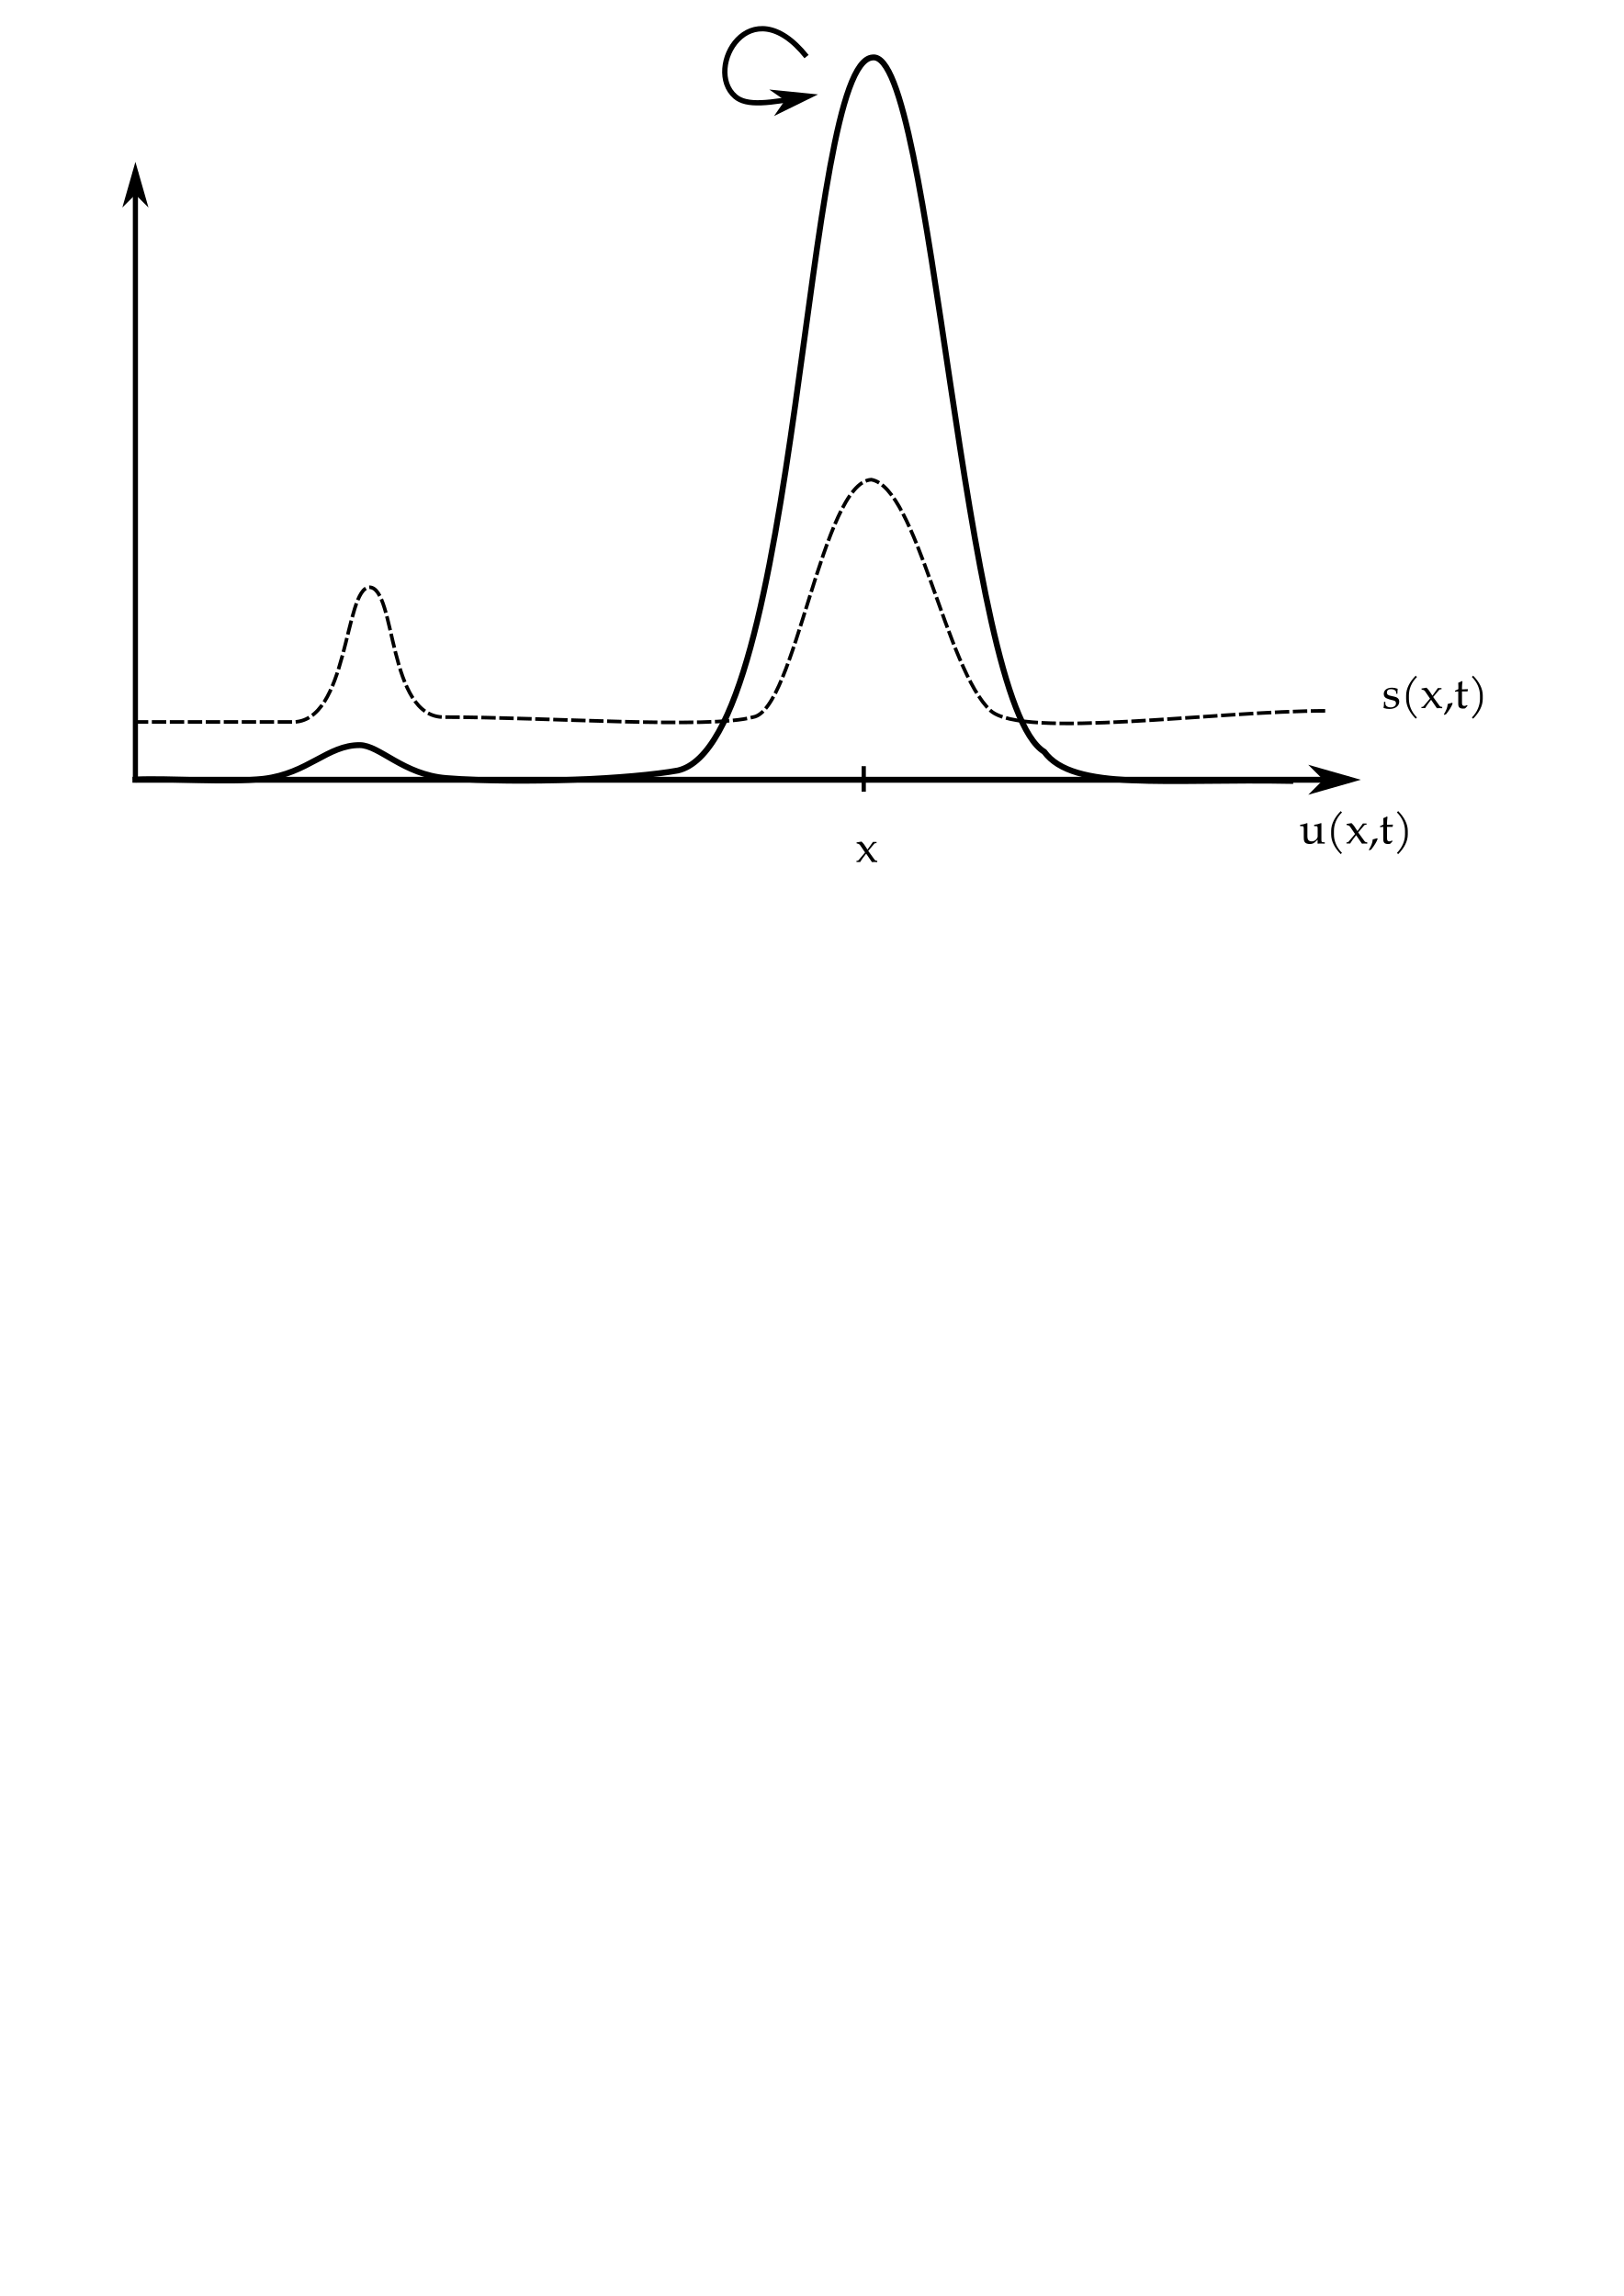
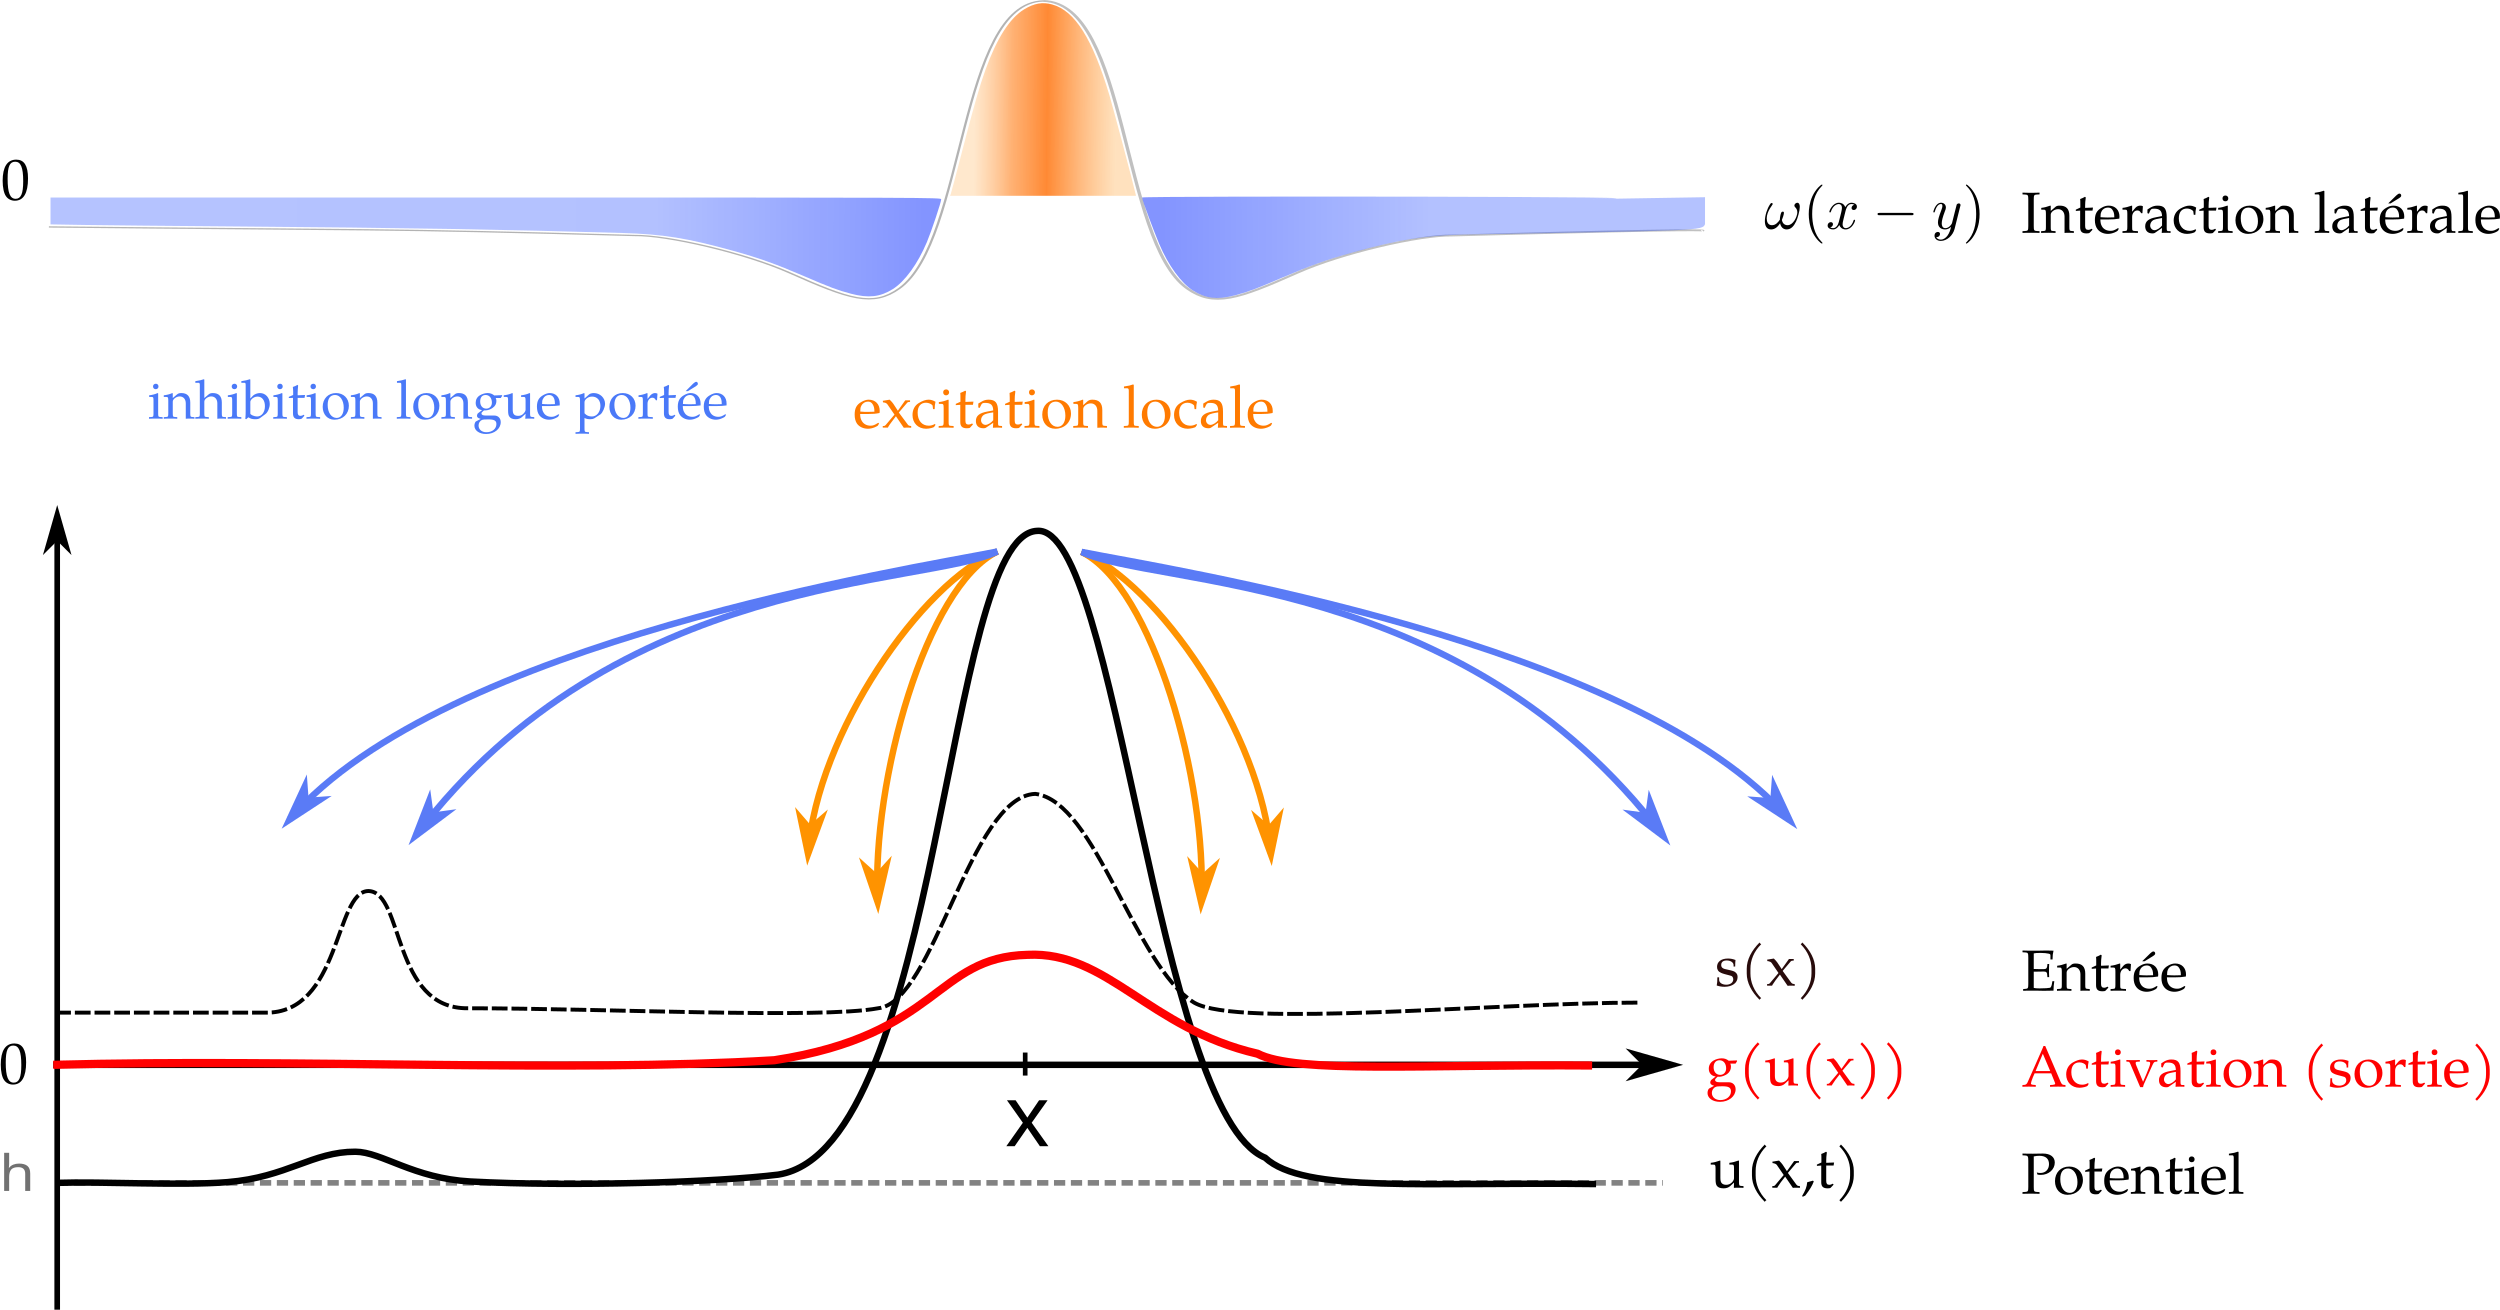
- <svg xmlns="http://www.w3.org/2000/svg" width="210mm" height="297mm" viewBox="0 0 210 297" version="1.1" id="svg5">
+ <svg xmlns="http://www.w3.org/2000/svg" xmlns:xlink="http://www.w3.org/1999/xlink" width="243.277mm" height="127.447mm" viewBox="0 0 243.277 127.447" version="1.1" id="svg5">
  <defs id="defs2">
-     <marker style="overflow:visible" id="Arrow1Mstart" refX="0.0" refY="0.0" orient="auto">
-       <path transform="scale(0.4) translate(10,0)" style="fill-rule:evenodd;fill:context-stroke;stroke:context-stroke;stroke-width:1.0pt" d="M 0.0,0.0 L 5.0,-5.0 L -12.5,0.0 L 5.0,5.0 L 0.0,0.0 z " id="path11265" />
+     <linearGradient id="linearGradient31333">
+       <stop style="stop-color:#0023ff;stop-opacity:1" offset="0" id="stop32589" />
+       <stop style="stop-color:#002eff;stop-opacity:0.612" offset="0.31" id="stop33298" />
+       <stop style="stop-color:#0030ff;stop-opacity:0.595" offset="1" id="stop32591" />
+     </linearGradient>
+     <linearGradient id="linearGradient30358">
+       <stop style="stop-color:#ffd7a8;stop-opacity:0.572" offset="0" id="stop30354" />
+       <stop style="stop-color:#ff9846;stop-opacity:0.753" offset="0.267" id="stop31240" />
+       <stop style="stop-color:#ff6b00;stop-opacity:0.795" offset="0.513" id="stop30703" />
+       <stop style="stop-color:#ff7400;stop-opacity:0.516" offset="0.736" id="stop31174" />
+       <stop style="stop-color:#ffa02f;stop-opacity:0.308" offset="1" id="stop30356" />
+     </linearGradient>
+     <marker style="overflow:visible" id="marker6560" refX="0" refY="0" orient="auto">
+       <path transform="matrix(-0.4,0,0,-0.4,-4,0)" style="fill:context-stroke;fill-rule:evenodd;stroke:context-stroke;stroke-width:1pt" d="M 0,0 5,-5 -12.5,0 5,5 Z" id="path6308" />
    </marker>
-     <marker style="overflow:visible;" id="Arrow1Mend" refX="0.0" refY="0.0" orient="auto">
-       <path transform="scale(0.4) rotate(180) translate(10,0)" style="fill-rule:evenodd;fill:context-stroke;stroke:context-stroke;stroke-width:1.0pt;" d="M 0.0,0.0 L 5.0,-5.0 L -12.5,0.0 L 5.0,5.0 L 0.0,0.0 z " id="path11268" />
+     <marker style="overflow:visible" id="Arrow1Mstart" refX="0" refY="0" orient="auto">
+       <path transform="matrix(0.4,0,0,0.4,4,0)" style="fill:context-stroke;fill-rule:evenodd;stroke:context-stroke;stroke-width:1pt" d="M 0,0 5,-5 -12.5,0 5,5 Z" id="path11265" />
    </marker>
+     <marker style="overflow:visible" id="Arrow1Mend" refX="0" refY="0" orient="auto">
+       <path transform="matrix(-0.4,0,0,-0.4,-4,0)" style="fill:context-stroke;fill-rule:evenodd;stroke:context-stroke;stroke-width:1pt" d="M 0,0 5,-5 -12.5,0 5,5 Z" id="path11268" />
+     </marker>
+     <marker style="overflow:visible" id="marker6560-0" refX="0" refY="0" orient="auto">
+       <path transform="matrix(-0.4,0,0,-0.4,-4,0)" style="fill:context-stroke;fill-rule:evenodd;stroke:context-stroke;stroke-width:1pt" d="M 0,0 5,-5 -12.5,0 5,5 Z" id="path6308-4" />
+     </marker>
+     <marker style="overflow:visible" id="marker6560-9" refX="0" refY="0" orient="auto">
+       <path transform="matrix(-0.4,0,0,-0.4,-4,0)" style="fill:context-stroke;fill-rule:evenodd;stroke:context-stroke;stroke-width:1pt" d="M 0,0 5,-5 -12.5,0 5,5 Z" id="path6308-6" />
+     </marker>
+     <marker style="overflow:visible" id="marker6560-0-1" refX="0" refY="0" orient="auto">
+       <path transform="matrix(-0.4,0,0,-0.4,-4,0)" style="fill:context-stroke;fill-rule:evenodd;stroke:context-stroke;stroke-width:1pt" d="M 0,0 5,-5 -12.5,0 5,5 Z" id="path6308-4-0" />
+     </marker>
+     <marker style="overflow:visible" id="marker6560-2" refX="0" refY="0" orient="auto">
+       <path transform="matrix(-0.4,0,0,-0.4,-4,0)" style="fill:context-stroke;fill-rule:evenodd;stroke:context-stroke;stroke-width:1pt" d="M 0,0 5,-5 -12.5,0 5,5 Z" id="path6308-0" />
+     </marker>
+     <marker style="overflow:visible" id="marker6560-0-5" refX="0" refY="0" orient="auto">
+       <path transform="matrix(-0.4,0,0,-0.4,-4,0)" style="fill:context-stroke;fill-rule:evenodd;stroke:context-stroke;stroke-width:1pt" d="M 0,0 5,-5 -12.5,0 5,5 Z" id="path6308-4-5" />
+     </marker>
+     <marker style="overflow:visible" id="marker6560-0-5-0" refX="0" refY="0" orient="auto">
+       <path transform="matrix(-0.4,0,0,-0.4,-4,0)" style="fill:context-stroke;fill-rule:evenodd;stroke:context-stroke;stroke-width:1pt" d="M 0,0 5,-5 -12.5,0 5,5 Z" id="path6308-4-5-2" />
+     </marker>
+     <marker style="overflow:visible" id="marker6560-2-8" refX="0" refY="0" orient="auto">
+       <path transform="matrix(-0.4,0,0,-0.4,-4,0)" style="fill:context-stroke;fill-rule:evenodd;stroke:context-stroke;stroke-width:1pt" d="M 0,0 5,-5 -12.5,0 5,5 Z" id="path6308-0-3" />
+     </marker>
+     <linearGradient xlink:href="#linearGradient30358" id="linearGradient30421" x1="363.477" y1="398.912" x2="415.823" y2="399.161" gradientUnits="userSpaceOnUse" />
+     <linearGradient xlink:href="#linearGradient31333" id="linearGradient32587" x1="97.747" y1="85.598" x2="12.447" y2="85.516" gradientUnits="userSpaceOnUse" gradientTransform="translate(1.805939,53.70568)" />
+     <linearGradient xlink:href="#linearGradient31333" id="linearGradient34649" gradientUnits="userSpaceOnUse" gradientTransform="matrix(-1,0,0,1,220.1735,53.98399)" x1="97.747" y1="85.598" x2="12.447" y2="85.516" />
+     <g id="g4853">
+       <symbol overflow="visible" id="symbol4958">
+         <path style="stroke:none" d="" id="path3514" />
+       </symbol>
+       <symbol overflow="visible" id="symbol4017">
+         <path style="stroke:none" d="m 6.031,-3.703 c 0,-0.453 -0.172,-0.703 -0.406,-0.703 -0.25,0 -0.516,0.234 -0.516,0.469 0,0.094 0.047,0.203 0.141,0.297 0.172,0.156 0.359,0.422 0.359,0.844 0,0.391 -0.203,0.969 -0.5,1.422 C 4.812,-0.953 4.438,-0.609 3.969,-0.609 3.406,-0.609 3.094,-0.969 3,-1.5 c 0.109,-0.266 0.344,-0.906 0.344,-1.188 0,-0.109 -0.047,-0.219 -0.188,-0.219 -0.078,0 -0.188,0.031 -0.266,0.172 C 2.781,-2.531 2.656,-1.891 2.656,-1.531 2.328,-1.062 1.938,-0.609 1.312,-0.609 c -0.672,0 -0.875,-0.594 -0.875,-1.141 0,-1.25 1.016,-2.297 1.016,-2.422 0,-0.109 -0.078,-0.188 -0.188,-0.188 -0.125,0 -0.203,0.125 -0.266,0.219 -0.5,0.734 -0.875,1.922 -0.875,2.828 0,0.688 0.219,1.422 1.047,1.422 0.703,0 1.172,-0.5 1.531,-1.047 0.094,0.578 0.484,1.047 1.094,1.047 0.781,0 1.25,-0.609 1.609,-1.359 0.25,-0.484 0.625,-1.844 0.625,-2.453 z m 0,0" id="path6436" />
+       </symbol>
+       <symbol overflow="visible" id="symbol3326">
+         <path style="stroke:none" d="M 3.328,-3.016 C 3.391,-3.266 3.625,-4.188 4.312,-4.188 c 0.047,0 0.297,0 0.5,0.125 C 4.531,-4 4.344,-3.766 4.344,-3.516 c 0,0.156 0.109,0.344 0.375,0.344 0.219,0 0.531,-0.172 0.531,-0.578 0,-0.516 -0.578,-0.656 -0.922,-0.656 -0.578,0 -0.922,0.531 -1.047,0.75 -0.25,-0.656 -0.781,-0.75 -1.078,-0.75 -1.031,0 -1.609,1.281 -1.609,1.531 0,0.109 0.109,0.109 0.125,0.109 0.078,0 0.109,-0.031 0.125,-0.109 0.344,-1.062 1,-1.312 1.344,-1.312 0.188,0 0.531,0.094 0.531,0.672 0,0.312 -0.172,0.969 -0.531,2.375 -0.156,0.609 -0.516,1.031 -0.953,1.031 -0.062,0 -0.281,0 -0.5,-0.125 0.25,-0.062 0.469,-0.266 0.469,-0.547 0,-0.266 -0.219,-0.344 -0.359,-0.344 -0.312,0 -0.547,0.25 -0.547,0.578 0,0.453 0.484,0.656 0.922,0.656 0.672,0 1.031,-0.703 1.047,-0.75 0.125,0.359 0.484,0.75 1.078,0.75 1.031,0 1.594,-1.281 1.594,-1.531 0,-0.109 -0.078,-0.109 -0.109,-0.109 -0.094,0 -0.109,0.047 -0.141,0.109 -0.328,1.078 -1,1.312 -1.312,1.312 -0.391,0 -0.547,-0.312 -0.547,-0.656 0,-0.219 0.047,-0.438 0.156,-0.875 z m 0,0" id="path9357" />
+       </symbol>
+       <symbol overflow="visible" id="symbol2272">
+         <path style="stroke:none" d="m 4.844,-3.797 c 0.047,-0.141 0.047,-0.156 0.047,-0.234 0,-0.172 -0.141,-0.266 -0.297,-0.266 -0.094,0 -0.25,0.062 -0.344,0.203 -0.016,0.062 -0.109,0.359 -0.141,0.547 -0.078,0.25 -0.141,0.531 -0.203,0.797 l -0.453,1.797 c -0.031,0.141 -0.469,0.844 -1.125,0.844 -0.5,0 -0.609,-0.438 -0.609,-0.812 C 1.719,-1.375 1.891,-2 2.219,-2.875 2.375,-3.281 2.422,-3.391 2.422,-3.594 c 0,-0.438 -0.312,-0.812 -0.812,-0.812 -0.953,0 -1.312,1.453 -1.312,1.531 0,0.109 0.094,0.109 0.109,0.109 0.109,0 0.109,-0.031 0.156,-0.188 0.281,-0.938 0.672,-1.234 1.016,-1.234 0.078,0 0.25,0 0.25,0.312 0,0.25 -0.109,0.516 -0.172,0.703 -0.406,1.062 -0.578,1.625 -0.578,2.094 0,0.891 0.625,1.188 1.219,1.188 0.391,0 0.719,-0.172 1,-0.453 -0.125,0.516 -0.25,1.016 -0.641,1.547 -0.266,0.328 -0.641,0.625 -1.094,0.625 -0.141,0 -0.594,-0.031 -0.766,-0.422 0.156,0 0.297,0 0.422,-0.125 C 1.328,1.203 1.422,1.062 1.422,0.875 1.422,0.562 1.156,0.531 1.062,0.531 0.828,0.531 0.5,0.688 0.5,1.172 c 0,0.5 0.438,0.875 1.062,0.875 1.016,0 2.047,-0.906 2.328,-2.031 z m 0,0" id="path6131" />
+       </symbol>
+       <symbol overflow="visible" id="symbol5603">
+         <path style="stroke:none" d="" id="path6677" />
+       </symbol>
+       <symbol overflow="visible" id="symbol4275">
+         <path style="stroke:none" d="m 3.297,2.391 c 0,-0.031 0,-0.047 -0.172,-0.219 C 1.891,0.922 1.562,-0.969 1.562,-2.5 c 0,-1.734 0.375,-3.469 1.609,-4.703 0.125,-0.125 0.125,-0.141 0.125,-0.172 0,-0.078 -0.031,-0.109 -0.094,-0.109 -0.109,0 -1,0.688 -1.594,1.953 -0.5,1.094 -0.625,2.203 -0.625,3.031 0,0.781 0.109,1.984 0.656,3.125 C 2.25,1.844 3.094,2.5 3.203,2.5 c 0.062,0 0.094,-0.031 0.094,-0.109 z m 0,0" id="path4822" />
+       </symbol>
+       <symbol overflow="visible" id="symbol9618">
+         <path style="stroke:none" d="m 2.875,-2.5 c 0,-0.766 -0.109,-1.969 -0.656,-3.109 -0.594,-1.219 -1.453,-1.875 -1.547,-1.875 -0.062,0 -0.109,0.047 -0.109,0.109 0,0.031 0,0.047 0.188,0.234 0.984,0.984 1.547,2.562 1.547,4.641 0,1.719 -0.359,3.469 -1.594,4.719 C 0.562,2.344 0.562,2.359 0.562,2.391 0.562,2.453 0.609,2.5 0.672,2.5 0.766,2.5 1.672,1.812 2.25,0.547 2.766,-0.547 2.875,-1.656 2.875,-2.5 Z m 0,0" id="path8045" />
+       </symbol>
+       <symbol overflow="visible" id="symbol8204">
+         <path style="stroke:none" d="" id="path9421" />
+       </symbol>
+       <symbol overflow="visible" id="symbol2812">
+         <path style="stroke:none" d="m 6.562,-2.297 c 0.172,0 0.359,0 0.359,-0.203 0,-0.188 -0.188,-0.188 -0.359,-0.188 H 1.172 c -0.172,0 -0.344,0 -0.344,0.188 0,0.203 0.172,0.203 0.344,0.203 z m 0,0" id="path4668" />
+       </symbol>
+     </g>
  </defs>
-   <g id="layer1">
-     <path style="fill:none;stroke:#000000;stroke-width:0.665;stroke-linecap:butt;stroke-linejoin:miter;stroke-opacity:1;stroke-miterlimit:4;stroke-dasharray:none;marker-start:url(#Arrow1Mstart)" d="M 17.513,22.248 V 100.846" id="path857" />
-     <path style="fill:none;stroke:#000000;stroke-width:0.765;stroke-linecap:butt;stroke-linejoin:miter;stroke-miterlimit:4;stroke-dasharray:none;stroke-opacity:1;marker-end:url(#Arrow1Mend)" d="M 17.128,100.867 H 174.49" id="path972" />
-     <path style="fill:none;stroke:#000000;stroke-width:0.465;stroke-linecap:butt;stroke-linejoin:miter;stroke-miterlimit:4;stroke-dasharray:1.86,0.465;stroke-opacity:1;stroke-dashoffset:0" d="m 17.314,93.391 h 20.425 c 7.368,0.212 6.769,-17.391 10.061,-17.426 3.459,0.114 2.281,16.939 9.698,16.797 13.3,0 34.293,1.552 39.9,0 5.452,-0.855 8.949,-30.349 15.293,-30.718 5.887,1.057 9.656,24.633 15.451,29.906 4.245,3.668 28.973,0 43.459,0" id="path1087" />
-     <text xml:space="preserve" style="font-style:normal;font-weight:normal;font-size:5.644px;line-height:1.25;font-family:sans-serif;letter-spacing:0px;word-spacing:0px;fill:#000000;fill-opacity:1;stroke:none;stroke-width:0.265" x="178.766" y="91.597" id="text3454">
-       <tspan id="tspan3452" style="font-style:normal;font-variant:normal;font-weight:normal;font-stretch:normal;font-family:'TeX Gyre Pagella';-inkscape-font-specification:'TeX Gyre Pagella';stroke-width:0.265" x="178.766" y="91.597">s(x,t)</tspan>
+   <g id="layer1" transform="translate(-7.422059,23.26013)">
+     <path style="fill:none;stroke:#000000;stroke-width:0.548;stroke-linecap:butt;stroke-linejoin:miter;stroke-miterlimit:4;stroke-dasharray:none;stroke-opacity:1;marker-start:url(#Arrow1Mstart)" d="M 12.989,26.965 V 104.187" id="path857" />
+     <path style="fill:none;stroke:#000000;stroke-width:0.63;stroke-linecap:butt;stroke-linejoin:miter;stroke-miterlimit:4;stroke-dasharray:none;stroke-opacity:1;marker-end:url(#Arrow1Mend)" d="M 12.604,80.359 H 169.966" id="path972" />
+     <path style="fill:none;stroke:#000000;stroke-width:0.383;stroke-linecap:butt;stroke-linejoin:miter;stroke-miterlimit:4;stroke-dasharray:1.533, 0.383;stroke-dashoffset:0;stroke-opacity:1" d="m 12.79,75.282 h 20.425 c 7.368,0.144 6.769,-11.812 10.061,-11.835 3.459,0.078 2.281,11.504 9.698,11.408 13.3,0 34.293,1.054 39.9,0 5.452,-0.581 8.949,-20.612 15.293,-20.863 5.887,0.718 9.656,16.73 15.451,20.311 4.245,2.491 28.973,0 43.459,0" id="path1087" />
+     <text xml:space="preserve" style="font-style:normal;font-weight:normal;font-size:5.644px;line-height:1.25;font-family:sans-serif;letter-spacing:0px;word-spacing:0px;fill:#280b0b;fill-opacity:1;stroke:none;stroke-width:0.265" x="174.305" y="72.657" id="text3454">
+       <tspan id="tspan3452" style="font-style:normal;font-variant:normal;font-weight:normal;font-stretch:normal;font-family:'TeX Gyre Pagella';-inkscape-font-specification:'TeX Gyre Pagella';fill:#280b0b;stroke-width:0.265" x="174.305" y="72.657">s(x)</tspan>
    </text>
-     <path style="fill:none;stroke:#000000;stroke-width:0.765;stroke-linecap:butt;stroke-linejoin:miter;stroke-miterlimit:4;stroke-dasharray:none;stroke-opacity:1" d="m 17.513,100.846 c 4.274,-0.225 12.01,0.441 16.576,-0.106 5.767,-0.692 8.282,-4.383 12.447,-4.354 2.55,0.018 5.653,3.828 11.181,4.265 10.008,0.791 24.111,0.081 29.963,-0.985 15.895,-3.72 16.179,-91.635 25.177,-92.234 7.772,-1.005 11.592,83.343 22.199,89.813 3.756,5.137 15.768,3.447 32.206,3.774" id="path4765" />
-     <text xml:space="preserve" style="font-style:normal;font-weight:normal;font-size:5.644px;line-height:1.25;font-family:sans-serif;letter-spacing:0px;word-spacing:0px;fill:#000000;fill-opacity:1;stroke:none;stroke-width:0.265" x="168.059" y="109.118" id="text7910">
-       <tspan id="tspan7908" style="font-style:normal;font-variant:normal;font-weight:normal;font-stretch:normal;font-family:'TeX Gyre Pagella';-inkscape-font-specification:'TeX Gyre Pagella';stroke-width:0.265" x="168.059" y="109.118">u(x,t)</tspan>
+     <path style="fill:none;stroke:#000000;stroke-width:0.63;stroke-linecap:butt;stroke-linejoin:miter;stroke-miterlimit:4;stroke-dasharray:none;stroke-opacity:1" d="m 12.989,91.845 c 4.274,-0.153 12.01,0.3 16.576,-0.072 5.767,-0.47 8.282,-2.977 12.447,-2.957 2.55,0.012 5.653,2.599 11.181,2.896 10.008,0.537 24.111,0.055 29.963,-0.669 15.895,-2.526 16.179,-62.234 25.177,-62.642 7.772,-0.683 11.592,56.603 22.199,60.997 3.756,3.489 15.768,2.341 32.206,2.563" id="path4765" />
+     <path style="fill:none;stroke:#ff0000;stroke-width:0.801;stroke-linecap:butt;stroke-linejoin:miter;stroke-miterlimit:4;stroke-dasharray:none;stroke-opacity:1" d="m 12.604,80.359 c 23.858,-0.642 49.803,0.786 70.166,-0.447 16.09,-2.451 15.643,-10.03 24.641,-10.257 7.772,-0.381 11.772,7.17 22.379,9.622 3.756,1.947 16.124,1.023 32.562,1.147" id="path4765-3" />
+     <text xml:space="preserve" style="font-style:normal;font-weight:normal;font-size:5.644px;line-height:1.25;font-family:sans-serif;letter-spacing:0px;word-spacing:0px;fill:#000000;fill-opacity:1;stroke:none;stroke-width:0.265" x="173.801" y="92.316" id="text7910">
+       <tspan id="tspan7908" style="font-style:normal;font-variant:normal;font-weight:normal;font-stretch:normal;font-family:'TeX Gyre Pagella';-inkscape-font-specification:'TeX Gyre Pagella';stroke-width:0.265" x="173.801" y="92.316">u(x,t)</tspan>
    </text>
-     <path style="fill:none;stroke:#000000;stroke-width:0.549;stroke-linecap:butt;stroke-linejoin:miter;stroke-miterlimit:4;stroke-dasharray:none;stroke-opacity:1" d="m 111.709,99.108 v 3.298" id="path11629" />
-     <text xml:space="preserve" style="font-style:normal;font-weight:normal;font-size:5.644px;line-height:1.25;font-family:sans-serif;letter-spacing:0px;word-spacing:0px;fill:#000000;fill-opacity:1;stroke:none;stroke-width:0.265" x="110.665" y="111.505" id="text12329">
-       <tspan id="tspan12327" style="font-style:normal;font-variant:normal;font-weight:normal;font-stretch:normal;font-family:'TeX Gyre Pagella';-inkscape-font-specification:'TeX Gyre Pagella';stroke-width:0.265" x="110.665" y="111.505">x</tspan>
+     <path style="fill:none;stroke:#000000;stroke-width:0.453;stroke-linecap:butt;stroke-linejoin:miter;stroke-miterlimit:4;stroke-dasharray:none;stroke-opacity:1" d="m 107.184,79.164 v 2.24" id="path11629" />
+     <text xml:space="preserve" style="font-style:normal;font-weight:normal;font-size:5.252px;line-height:1.25;font-family:sans-serif;letter-spacing:0px;word-spacing:0px;opacity:0.555;fill:#000000;fill-opacity:1;stroke:none;stroke-width:0.246" x="6.827" y="99.557" id="text2774" transform="scale(1.074772,0.9304295)">
+       <tspan id="tspan2772" style="font-style:normal;font-variant:normal;font-weight:normal;font-stretch:normal;font-family:'TeX Gyre Schola Math';-inkscape-font-specification:'TeX Gyre Schola Math';stroke-width:0.246" x="6.827" y="99.557">h</tspan>
    </text>
-     <path style="fill:none;stroke:#000000;stroke-width:0.686;stroke-linecap:butt;stroke-linejoin:miter;stroke-miterlimit:4;stroke-dasharray:none;stroke-opacity:1;marker-end:url(#Arrow1Mend)" d="m 104.314,7.32 c -7.308,-9.143 -13.354,1.555 -9.235,5.154 1.493,1.305 4.356,0.886 9.391,-0.021" id="path13382" />
+     <text xml:space="preserve" style="font-style:normal;font-weight:normal;font-size:5.804px;line-height:1.25;font-family:sans-serif;letter-spacing:0px;word-spacing:0px;fill:#ff7a00;fill-opacity:1;stroke:none;stroke-width:0.272" x="90.435" y="18.352" id="text4882">
+       <tspan id="tspan4880" style="font-style:normal;font-variant:normal;font-weight:normal;font-stretch:normal;font-family:'TeX Gyre Pagella';-inkscape-font-specification:'TeX Gyre Pagella';fill:#ff7a00;fill-opacity:1;stroke-width:0.272" x="90.435" y="18.352">excitation locale</tspan>
+       <tspan style="font-style:normal;font-variant:normal;font-weight:normal;font-stretch:normal;font-family:'TeX Gyre Pagella';-inkscape-font-specification:'TeX Gyre Pagella';fill:#ff7a00;fill-opacity:1;stroke-width:0.272" x="90.435" y="25.833" id="tspan14198" />
+     </text>
+     <path style="fill:none;stroke:#ff9300;stroke-width:0.63;stroke-linecap:butt;stroke-linejoin:miter;stroke-miterlimit:4;stroke-dasharray:none;stroke-opacity:1;marker-end:url(#marker6560)" d="M 104.486,30.406 C 97.532,33.801 92.231,52.824 92.826,64.441" id="path6202" />
+     <path style="fill:none;stroke:#ff9300;stroke-width:0.63;stroke-linecap:butt;stroke-linejoin:miter;stroke-miterlimit:4;stroke-dasharray:none;stroke-opacity:1;marker-end:url(#marker6560-0)" d="M 104.486,30.406 C 97.132,33.386 86.924,48.129 86.062,59.738" id="path6202-8" />
+     <path style="fill:none;stroke:#ff9300;stroke-width:0.63;stroke-linecap:butt;stroke-linejoin:miter;stroke-miterlimit:4;stroke-dasharray:none;stroke-opacity:1;marker-end:url(#marker6560-9)" d="m 112.66,30.446 c 6.954,3.394 12.255,22.418 11.66,34.035" id="path6202-4" />
+     <path style="fill:none;stroke:#ff9300;stroke-width:0.63;stroke-linecap:butt;stroke-linejoin:miter;stroke-miterlimit:4;stroke-dasharray:none;stroke-opacity:1;marker-end:url(#marker6560-0-1)" d="m 112.66,30.446 c 7.354,2.98 17.562,17.722 18.425,29.332" id="path6202-8-2" />
+     <path style="fill:none;stroke:#5a7bf6;stroke-width:0.63;stroke-linecap:butt;stroke-linejoin:miter;stroke-miterlimit:4;stroke-dasharray:none;stroke-opacity:1;marker-end:url(#marker6560-2)" d="M 104.486,30.406 C 97.532,33.801 67.384,32.327 47.929,57.989" id="path6202-2" />
+     <path style="fill:none;stroke:#5a7bf6;stroke-width:0.63;stroke-linecap:butt;stroke-linejoin:miter;stroke-miterlimit:4;stroke-dasharray:none;stroke-opacity:1;marker-end:url(#marker6560-0-5)" d="M 104.486,30.406 C 96.077,32.092 50.6,39.128 35.641,56.444" id="path6202-8-9" />
+     <path style="fill:none;stroke:#5a7bf6;stroke-width:0.63;stroke-linecap:butt;stroke-linejoin:miter;stroke-miterlimit:4;stroke-dasharray:none;stroke-opacity:1;marker-end:url(#marker6560-2-8)" d="m 112.66,30.446 c 6.954,3.394 37.102,1.921 56.557,27.583" id="path6202-2-8" />
+     <path style="fill:none;stroke:#5a7bf6;stroke-width:0.63;stroke-linecap:butt;stroke-linejoin:miter;stroke-miterlimit:4;stroke-dasharray:none;stroke-opacity:1;marker-end:url(#marker6560-0-5-0)" d="m 112.66,30.446 c 8.409,1.686 53.886,8.721 68.845,26.037" id="path6202-8-9-0" />
+     <text xml:space="preserve" style="font-style:normal;font-weight:normal;font-size:5.277px;line-height:1.25;font-family:sans-serif;letter-spacing:0px;word-spacing:0px;fill:#4a79f8;fill-opacity:1;stroke:none;stroke-width:0.247" x="21.814" y="17.472" id="text8966">
+       <tspan id="tspan8964" style="font-style:normal;font-variant:normal;font-weight:normal;font-stretch:normal;font-family:'TeX Gyre Pagella';-inkscape-font-specification:'TeX Gyre Pagella';fill:#4a79f8;fill-opacity:1;stroke-width:0.247" x="21.814" y="17.472">inhibition longue portée</tspan>
+     </text>
+     <text xml:space="preserve" style="font-style:normal;font-weight:normal;font-size:5.644px;line-height:1.25;font-family:sans-serif;letter-spacing:0px;word-spacing:0px;fill:#000000;fill-opacity:1;stroke:none;stroke-width:0.265" x="173.395" y="82.368" id="text9942">
+       <tspan id="tspan9940" style="font-style:normal;font-variant:normal;font-weight:normal;font-stretch:normal;font-family:'TeX Gyre Pagella';-inkscape-font-specification:'TeX Gyre Pagella';fill:#ff0000;fill-opacity:1;stroke-width:0.265" x="173.395" y="82.368">g(u(x))</tspan>
+     </text>
+     <path style="opacity:0.491;fill:none;stroke:#000000;stroke-width:0.548;stroke-linecap:butt;stroke-linejoin:miter;stroke-miterlimit:4;stroke-dasharray:1.096, 0.548;stroke-dashoffset:0;stroke-opacity:1" d="M 12.989,91.845 H 169.241" id="path13163" />
+     <text xml:space="preserve" style="font-style:normal;font-weight:normal;font-size:8.334px;line-height:1.25;font-family:sans-serif;letter-spacing:0px;word-spacing:0px;fill:#000000;fill-opacity:1;stroke:none;stroke-width:0.391" x="105.193" y="88.277" id="text15230">
+       <tspan id="tspan15228" style="font-style:normal;font-variant:normal;font-weight:normal;font-stretch:normal;font-family:'TeX Gyre Pagella Math';-inkscape-font-specification:'TeX Gyre Pagella Math';stroke-width:0.391" x="105.193" y="88.277">x</tspan>
+     </text>
+     <g id="g36839" transform="matrix(1,0,0,0.5554357,-2.071553,-78.50445)">
+       <path style="opacity:0.299;fill:none;fill-opacity:1;stroke:#000000;stroke-width:0.23;stroke-linecap:butt;stroke-linejoin:miter;stroke-miterlimit:4;stroke-dasharray:none;stroke-opacity:1" d="m 14.252,139.221 c 31.888,0.597 31.713,0.241 56.981,1.499 3.195,-0.084 10.744,3.05 15.11,6.546 5.797,4.643 8.089,6.05 10.667,2.726 6.47,-8.345 5.765,-49.993 14.01,-50.366" id="path4765-7" />
+       <path style="opacity:0.247;fill:none;fill-opacity:1;stroke:#000000;stroke-width:0.33;stroke-linecap:butt;stroke-linejoin:miter;stroke-miterlimit:4;stroke-dasharray:none;stroke-opacity:1" d="m 175.18,139.864 c 0,0 0.894,-0.402 -24.374,0.856 -3.195,-0.084 -10.744,3.05 -15.11,6.546 -5.797,4.643 -8.089,6.05 -10.667,2.726 -6.47,-8.345 -5.765,-49.993 -14.01,-50.366" id="path4765-7-3" />
+       <path style="opacity:0.487;fill:url(#linearGradient32587);fill-opacity:1;fill-rule:evenodd;stroke:none;stroke-width:0.411;stroke-linejoin:round;stroke-miterlimit:4;stroke-dasharray:0.822, 0.411;stroke-dashoffset:0;stroke-opacity:1;stop-color:#000000" d="m 92.29,150.914 c -1.279,-0.605 -2.04,-1.119 -4.616,-3.119 -2.644,-2.053 -4.364,-3.16 -6.787,-4.367 -4.551,-2.269 -6.839,-2.932 -10.875,-3.15 -11.023,-0.597 -21.413,-0.914 -37.368,-1.139 -6.386,-0.09 -13.101,-0.209 -14.923,-0.265 l -3.312,-0.101 v -2.353 -2.353 h 43.337 c 42.171,0 43.337,0.008 43.337,0.305 0,0.493 -0.955,5.636 -1.397,7.524 -0.887,3.79 -2.142,6.899 -3.317,8.218 -1.243,1.395 -2.362,1.615 -4.08,0.802 z" id="path24280" />
+       <path style="opacity:0.487;fill:url(#linearGradient34649);fill-opacity:1;fill-rule:evenodd;stroke:none;stroke-width:0.411;stroke-linejoin:round;stroke-miterlimit:4;stroke-dasharray:0.822, 0.411;stroke-dashoffset:0;stroke-opacity:1;stop-color:#000000" d="m 129.689,151.192 c 1.279,-0.605 2.04,-1.119 4.616,-3.119 2.644,-2.053 4.364,-3.16 6.787,-4.367 4.551,-2.269 6.839,-2.932 10.875,-3.15 23.213,-0.691 23.213,-0.691 23.443,-1.838 v -2.353 -2.353 l -11.178,0.332 c 15.362,-0.457 -43.598,-0.577 -43.598,-0.28 0,0.493 1.216,6.22 1.658,8.109 0.887,3.79 2.142,6.899 3.317,8.218 1.243,1.395 2.362,1.615 4.08,0.802 z" id="path24280-7" />
+       <path style="opacity:1;fill:#ff8a00;fill-opacity:0;fill-rule:evenodd;stroke:none;stroke-width:1.098;stroke-linejoin:round;stroke-miterlimit:4;stroke-dasharray:2.197, 1.098;stroke-dashoffset:0;stroke-opacity:1;stop-color:#000000" d="m 354.82,462.078 c 0.134,-0.541 2.029,-13.374 4.212,-28.518 4.454,-30.899 6.354,-42.847 8.577,-53.925 4.202,-20.94 8.933,-34.24 14.247,-40.054 3.669,-4.015 6.678,-4.963 10.255,-3.232 8.349,4.041 14.914,22.781 21.113,60.256 1.412,8.539 8.743,58.31 9.515,64.599 l 0.228,1.857 h -34.195 -34.195 z" id="path29479" transform="matrix(0.2645833,0,0,0.2645833,8.125176,11.24651)" />
+       <path style="opacity:1;fill:#ff8a00;fill-opacity:0;fill-rule:evenodd;stroke:none;stroke-width:1.098;stroke-linejoin:round;stroke-miterlimit:4;stroke-dasharray:2.197, 1.098;stroke-dashoffset:0;stroke-opacity:1;stop-color:#000000" d="m 354.82,462.078 c 0.134,-0.541 2.029,-13.374 4.212,-28.518 4.454,-30.899 6.354,-42.847 8.577,-53.925 4.202,-20.94 8.933,-34.24 14.247,-40.054 3.669,-4.015 6.678,-4.963 10.255,-3.232 8.349,4.041 14.914,22.781 21.113,60.256 1.412,8.539 8.743,58.31 9.515,64.599 l 0.228,1.857 h -34.195 -34.195 z" id="path29518" transform="matrix(0.2645833,0,0,0.2645833,8.125176,11.24651)" />
+       <path style="opacity:1;fill:#ff8a00;fill-opacity:0;fill-rule:evenodd;stroke:none;stroke-width:1.098;stroke-linejoin:round;stroke-miterlimit:4;stroke-dasharray:2.197, 1.098;stroke-dashoffset:0;stroke-opacity:1;stop-color:#000000" d="m 354.82,462.078 c 0.134,-0.541 2.029,-13.374 4.212,-28.518 4.454,-30.899 6.354,-42.847 8.577,-53.925 4.202,-20.94 8.933,-34.24 14.247,-40.054 3.669,-4.015 6.678,-4.963 10.255,-3.232 8.349,4.041 14.914,22.781 21.113,60.256 1.412,8.539 8.743,58.31 9.515,64.599 l 0.228,1.857 h -34.195 -34.195 z" id="path29557" transform="matrix(0.2645833,0,0,0.2645833,8.125176,11.24651)" />
+       <path style="opacity:1;fill:#ff8a00;fill-opacity:0;fill-rule:evenodd;stroke:none;stroke-width:1.098;stroke-linejoin:round;stroke-miterlimit:4;stroke-dasharray:2.197, 1.098;stroke-dashoffset:0;stroke-opacity:1;stop-color:#000000" d="m 354.82,462.078 c 0.134,-0.541 2.029,-13.374 4.212,-28.518 4.454,-30.899 6.354,-42.847 8.577,-53.925 4.202,-20.94 8.933,-34.24 14.247,-40.054 3.669,-4.015 6.678,-4.963 10.255,-3.232 8.349,4.041 14.914,22.781 21.113,60.256 1.412,8.539 8.743,58.31 9.515,64.599 l 0.228,1.857 h -34.195 -34.195 z" id="path29596" transform="matrix(0.2645833,0,0,0.2645833,8.125176,11.24651)" />
+       <path style="opacity:1;fill:#ff8a00;fill-opacity:0;fill-rule:evenodd;stroke:none;stroke-width:1.098;stroke-linejoin:round;stroke-miterlimit:4;stroke-dasharray:2.197, 1.098;stroke-dashoffset:0;stroke-opacity:1;stop-color:#000000" d="m 354.82,462.078 c 0.134,-0.541 2.029,-13.374 4.212,-28.518 4.454,-30.899 6.354,-42.847 8.577,-53.925 4.202,-20.94 8.933,-34.24 14.247,-40.054 3.669,-4.015 6.678,-4.963 10.255,-3.232 8.349,4.041 14.914,22.781 21.113,60.256 1.412,8.539 8.743,58.31 9.515,64.599 l 0.228,1.857 h -34.195 -34.195 z" id="path29826" transform="matrix(0.2645833,0,0,0.2645833,8.125176,11.24651)" />
+       <path style="opacity:1;fill:url(#linearGradient30421);fill-opacity:1;fill-rule:evenodd;stroke:none;stroke-width:1.098;stroke-linejoin:round;stroke-miterlimit:4;stroke-dasharray:2.197, 1.098;stroke-dashoffset:0;stroke-opacity:1;stop-color:#000000" d="m 354.82,462.078 c 0.134,-0.541 2.029,-13.374 4.212,-28.518 4.454,-30.899 6.354,-42.847 8.577,-53.925 4.202,-20.94 8.933,-34.24 14.247,-40.054 3.669,-4.015 6.678,-4.963 10.255,-3.232 8.349,4.041 14.914,22.781 21.113,60.256 1.412,8.539 8.743,58.31 9.515,64.599 l 0.228,1.857 h -34.195 -34.195 z" id="path29982" transform="matrix(0.2645833,0,0,0.2645833,8.125176,11.24651)" />
+     </g>
+     <text xml:space="preserve" style="font-style:normal;font-weight:normal;font-size:5.644px;line-height:1.25;font-family:sans-serif;letter-spacing:0px;word-spacing:0px;fill:#000000;fill-opacity:1;stroke:none;stroke-width:0.265" x="7.525" y="-3.836" id="text37567">
+       <tspan id="tspan37565" style="font-style:normal;font-variant:normal;font-weight:normal;font-stretch:normal;font-family:'TeX Gyre Pagella';-inkscape-font-specification:'TeX Gyre Pagella';stroke-width:0.265" x="7.525" y="-3.836">0</tspan>
+     </text>
+     <text xml:space="preserve" style="font-style:normal;font-weight:normal;font-size:5.644px;line-height:1.25;font-family:sans-serif;letter-spacing:0px;word-spacing:0px;fill:#000000;fill-opacity:1;stroke:none;stroke-width:0.265" x="7.338" y="82.172" id="text37567-3">
+       <tspan id="tspan37565-3" style="font-style:normal;font-variant:normal;font-weight:normal;font-stretch:normal;font-family:'TeX Gyre Pagella';-inkscape-font-specification:'TeX Gyre Pagella';stroke-width:0.265" x="7.338" y="82.172">0</tspan>
+     </text>
+     <g transform="matrix(0.5756324,0,0,0.5756324,126.1771,-48.17594)" id="g40679">
+       <g id="g7469">
+         <g style="fill:#000000;fill-opacity:1" id="g3081">
+           <use xlink:href="#symbol4017" x="91.925" y="81.963" id="use3664" width="100%" height="100%" />
+         </g>
+         <g style="fill:#000000;fill-opacity:1" id="g5940">
+           <use xlink:href="#symbol4275" x="98.484" y="81.963" id="use8798" width="100%" height="100%" />
+         </g>
+         <g style="fill:#000000;fill-opacity:1" id="g5683">
+           <use xlink:href="#symbol3326" x="102.358" y="81.963" id="use264" width="100%" height="100%" />
+         </g>
+         <g style="fill:#000000;fill-opacity:1" id="g7658">
+           <use xlink:href="#symbol2812" x="110.266" y="81.963" id="use1093" width="100%" height="100%" />
+         </g>
+         <g style="fill:#000000;fill-opacity:1" id="g7646">
+           <use xlink:href="#symbol2272" x="120.229" y="81.963" id="use4852" width="100%" height="100%" />
+         </g>
+         <g style="fill:#000000;fill-opacity:1" id="g8137">
+           <use xlink:href="#symbol9618" x="125.471" y="81.963" id="use1006" width="100%" height="100%" />
+         </g>
+       </g>
+     </g>
+     <text xml:space="preserve" style="font-style:normal;font-weight:normal;font-size:5.644px;line-height:1.25;font-family:sans-serif;letter-spacing:0px;word-spacing:0px;fill:#000000;fill-opacity:1;stroke:none;stroke-width:0.265" x="204.11" y="-0.611" id="text46273">
+       <tspan id="tspan46271" style="font-style:normal;font-variant:normal;font-weight:normal;font-stretch:normal;font-family:'TeX Gyre Pagella';-inkscape-font-specification:'TeX Gyre Pagella';stroke-width:0.265" x="204.11" y="-0.611">Interaction latérale</tspan>
+     </text>
+     <text xml:space="preserve" style="font-style:normal;font-weight:normal;font-size:5.644px;line-height:1.25;font-family:sans-serif;letter-spacing:0px;word-spacing:0px;fill:#000000;fill-opacity:1;stroke:none;stroke-width:0.265" x="204.11" y="73.142" id="text47239">
+       <tspan id="tspan47237" style="font-style:normal;font-variant:normal;font-weight:normal;font-stretch:normal;font-family:'TeX Gyre Pagella';-inkscape-font-specification:'TeX Gyre Pagella';stroke-width:0.265" x="204.11" y="73.142">Entrée</tspan>
+     </text>
+     <text xml:space="preserve" style="font-style:normal;font-weight:normal;font-size:5.644px;line-height:1.25;font-family:sans-serif;letter-spacing:0px;word-spacing:0px;fill:#000000;fill-opacity:1;stroke:none;stroke-width:0.265" x="204.15" y="82.479" id="text50169">
+       <tspan id="tspan50167" style="font-style:normal;font-variant:normal;font-weight:normal;font-stretch:normal;font-family:'TeX Gyre Pagella';-inkscape-font-specification:'TeX Gyre Pagella';fill:#ff0000;fill-opacity:1;stroke-width:0.265" x="204.15" y="82.479">Activation (sortie)</tspan>
+     </text>
+     <text xml:space="preserve" style="font-style:normal;font-weight:normal;font-size:5.644px;line-height:1.25;font-family:sans-serif;letter-spacing:0px;word-spacing:0px;fill:#000000;fill-opacity:1;stroke:none;stroke-width:0.265" x="204.11" y="92.897" id="text51639">
+       <tspan id="tspan51637" style="font-style:normal;font-variant:normal;font-weight:normal;font-stretch:normal;font-family:'TeX Gyre Pagella';-inkscape-font-specification:'TeX Gyre Pagella';stroke-width:0.265" x="204.11" y="92.897">Potentiel</tspan>
+     </text>
  </g>
</svg>
